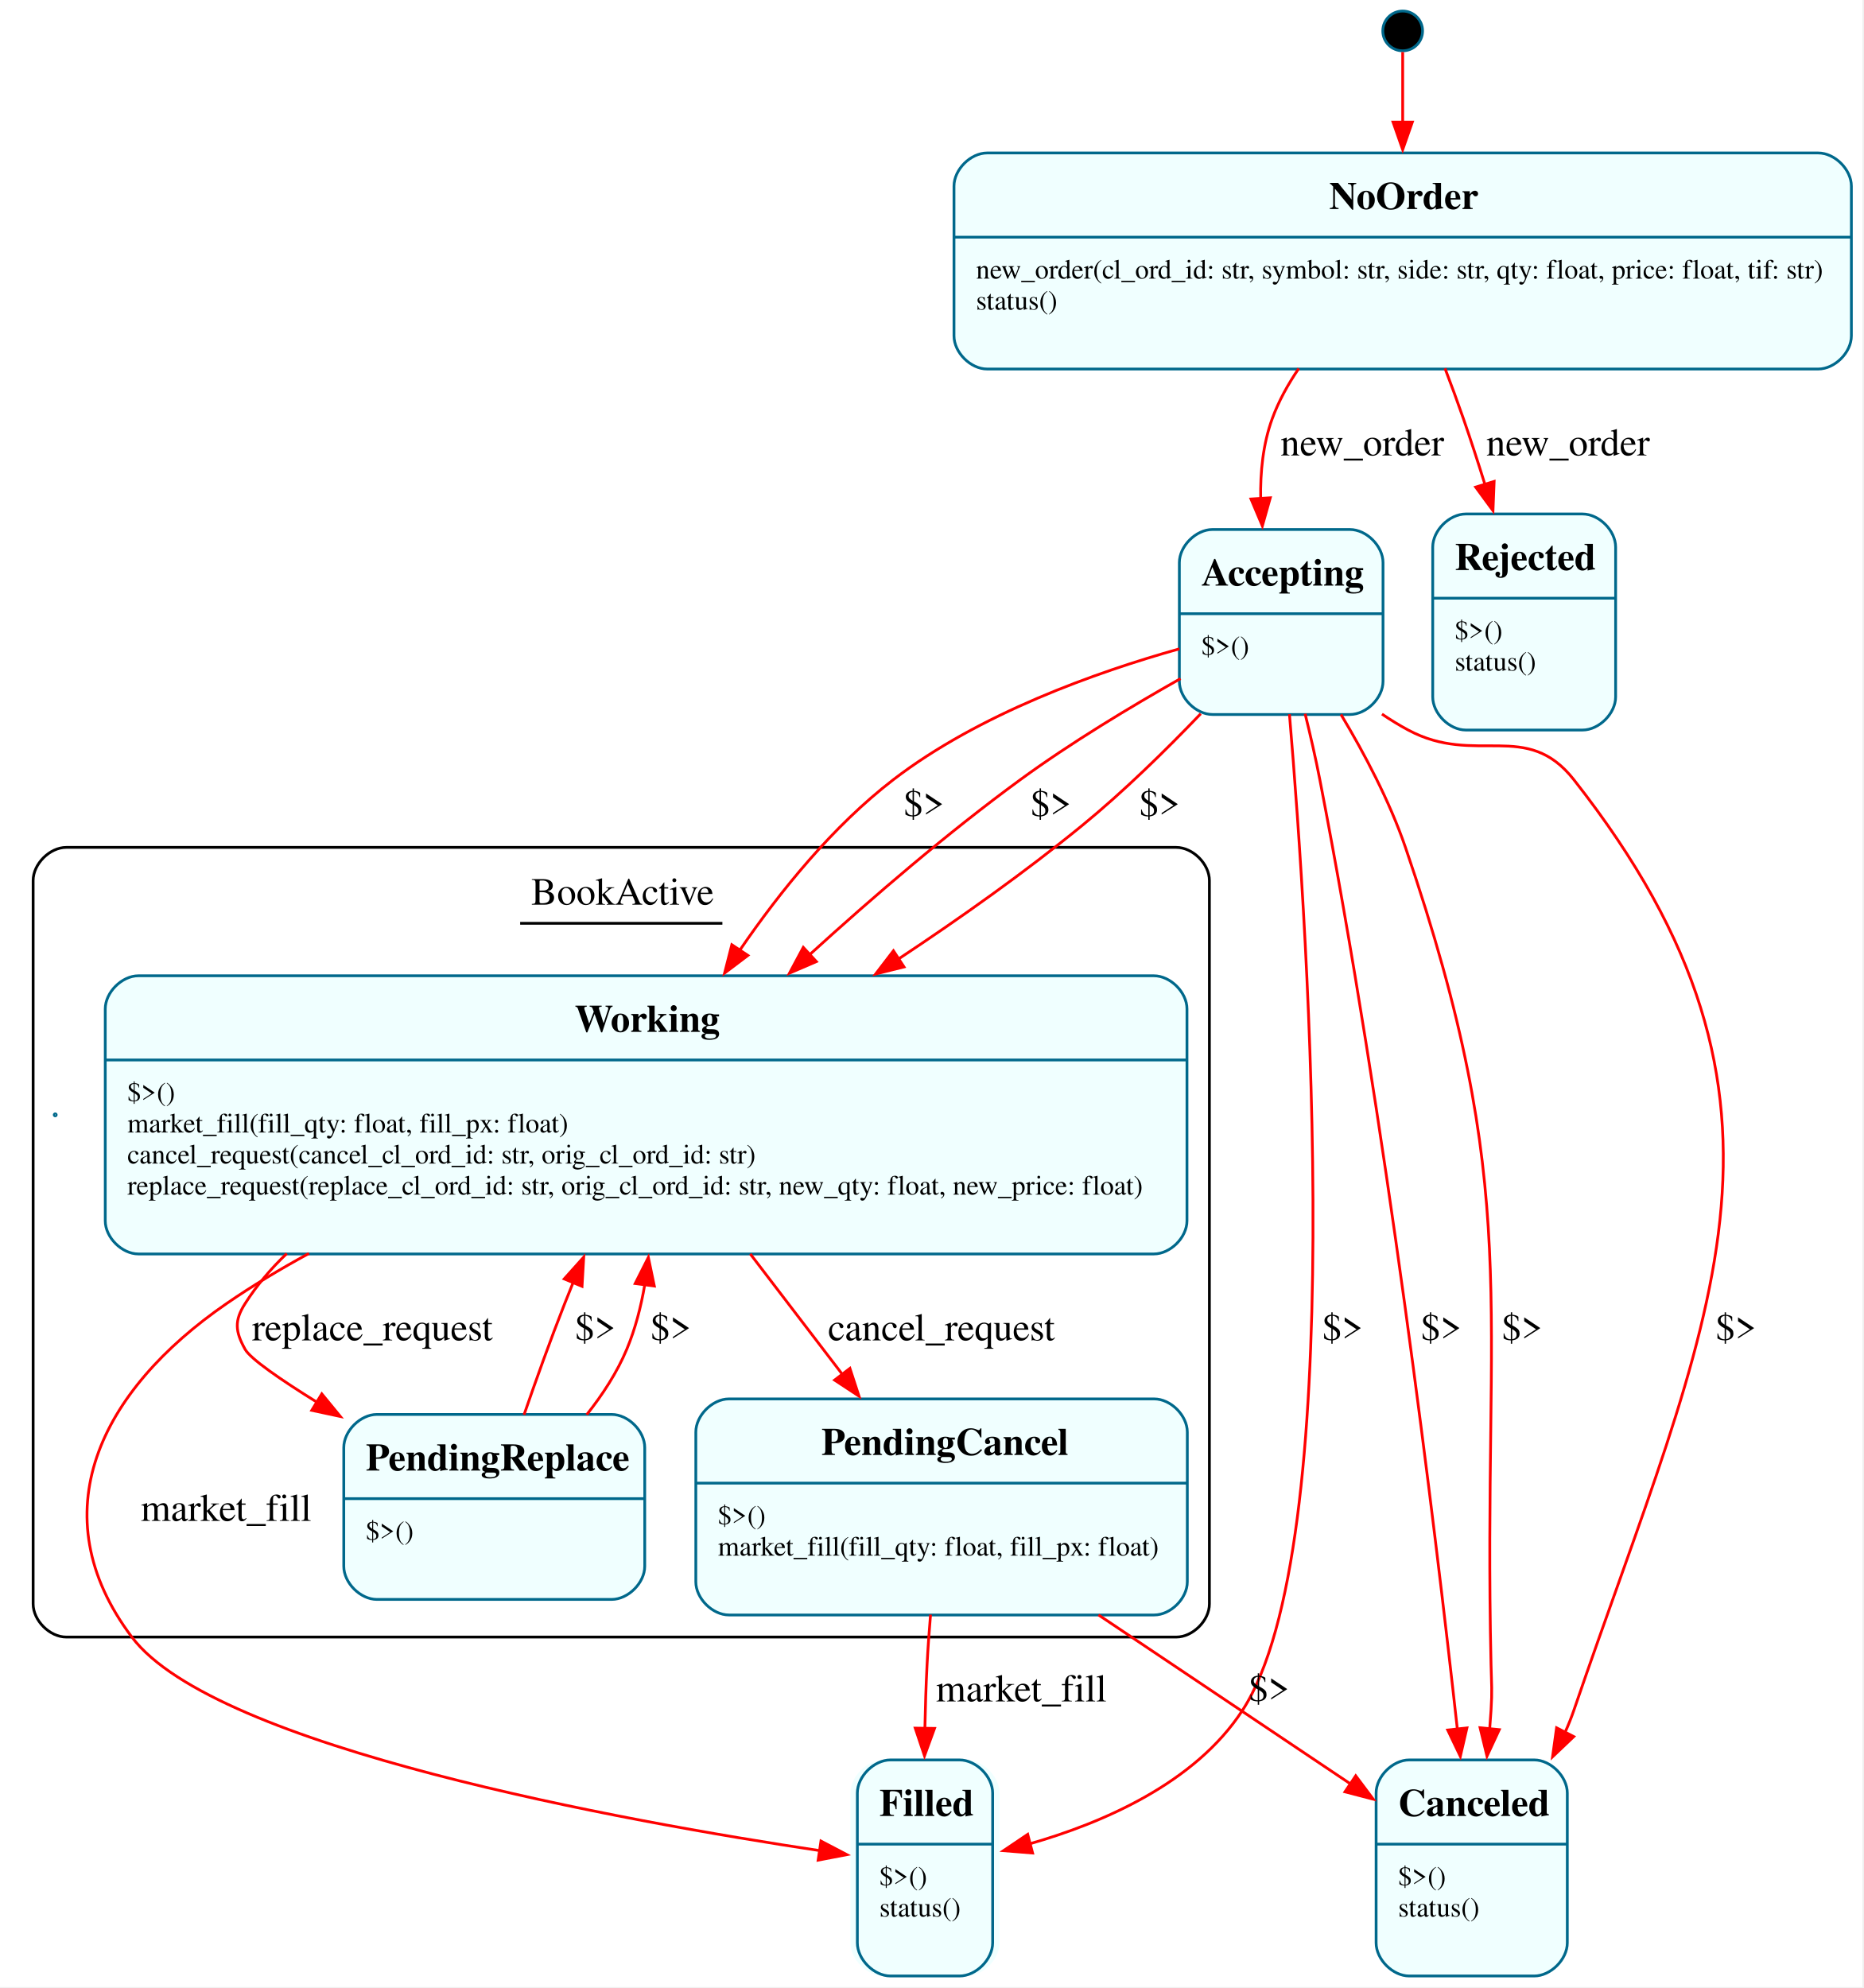
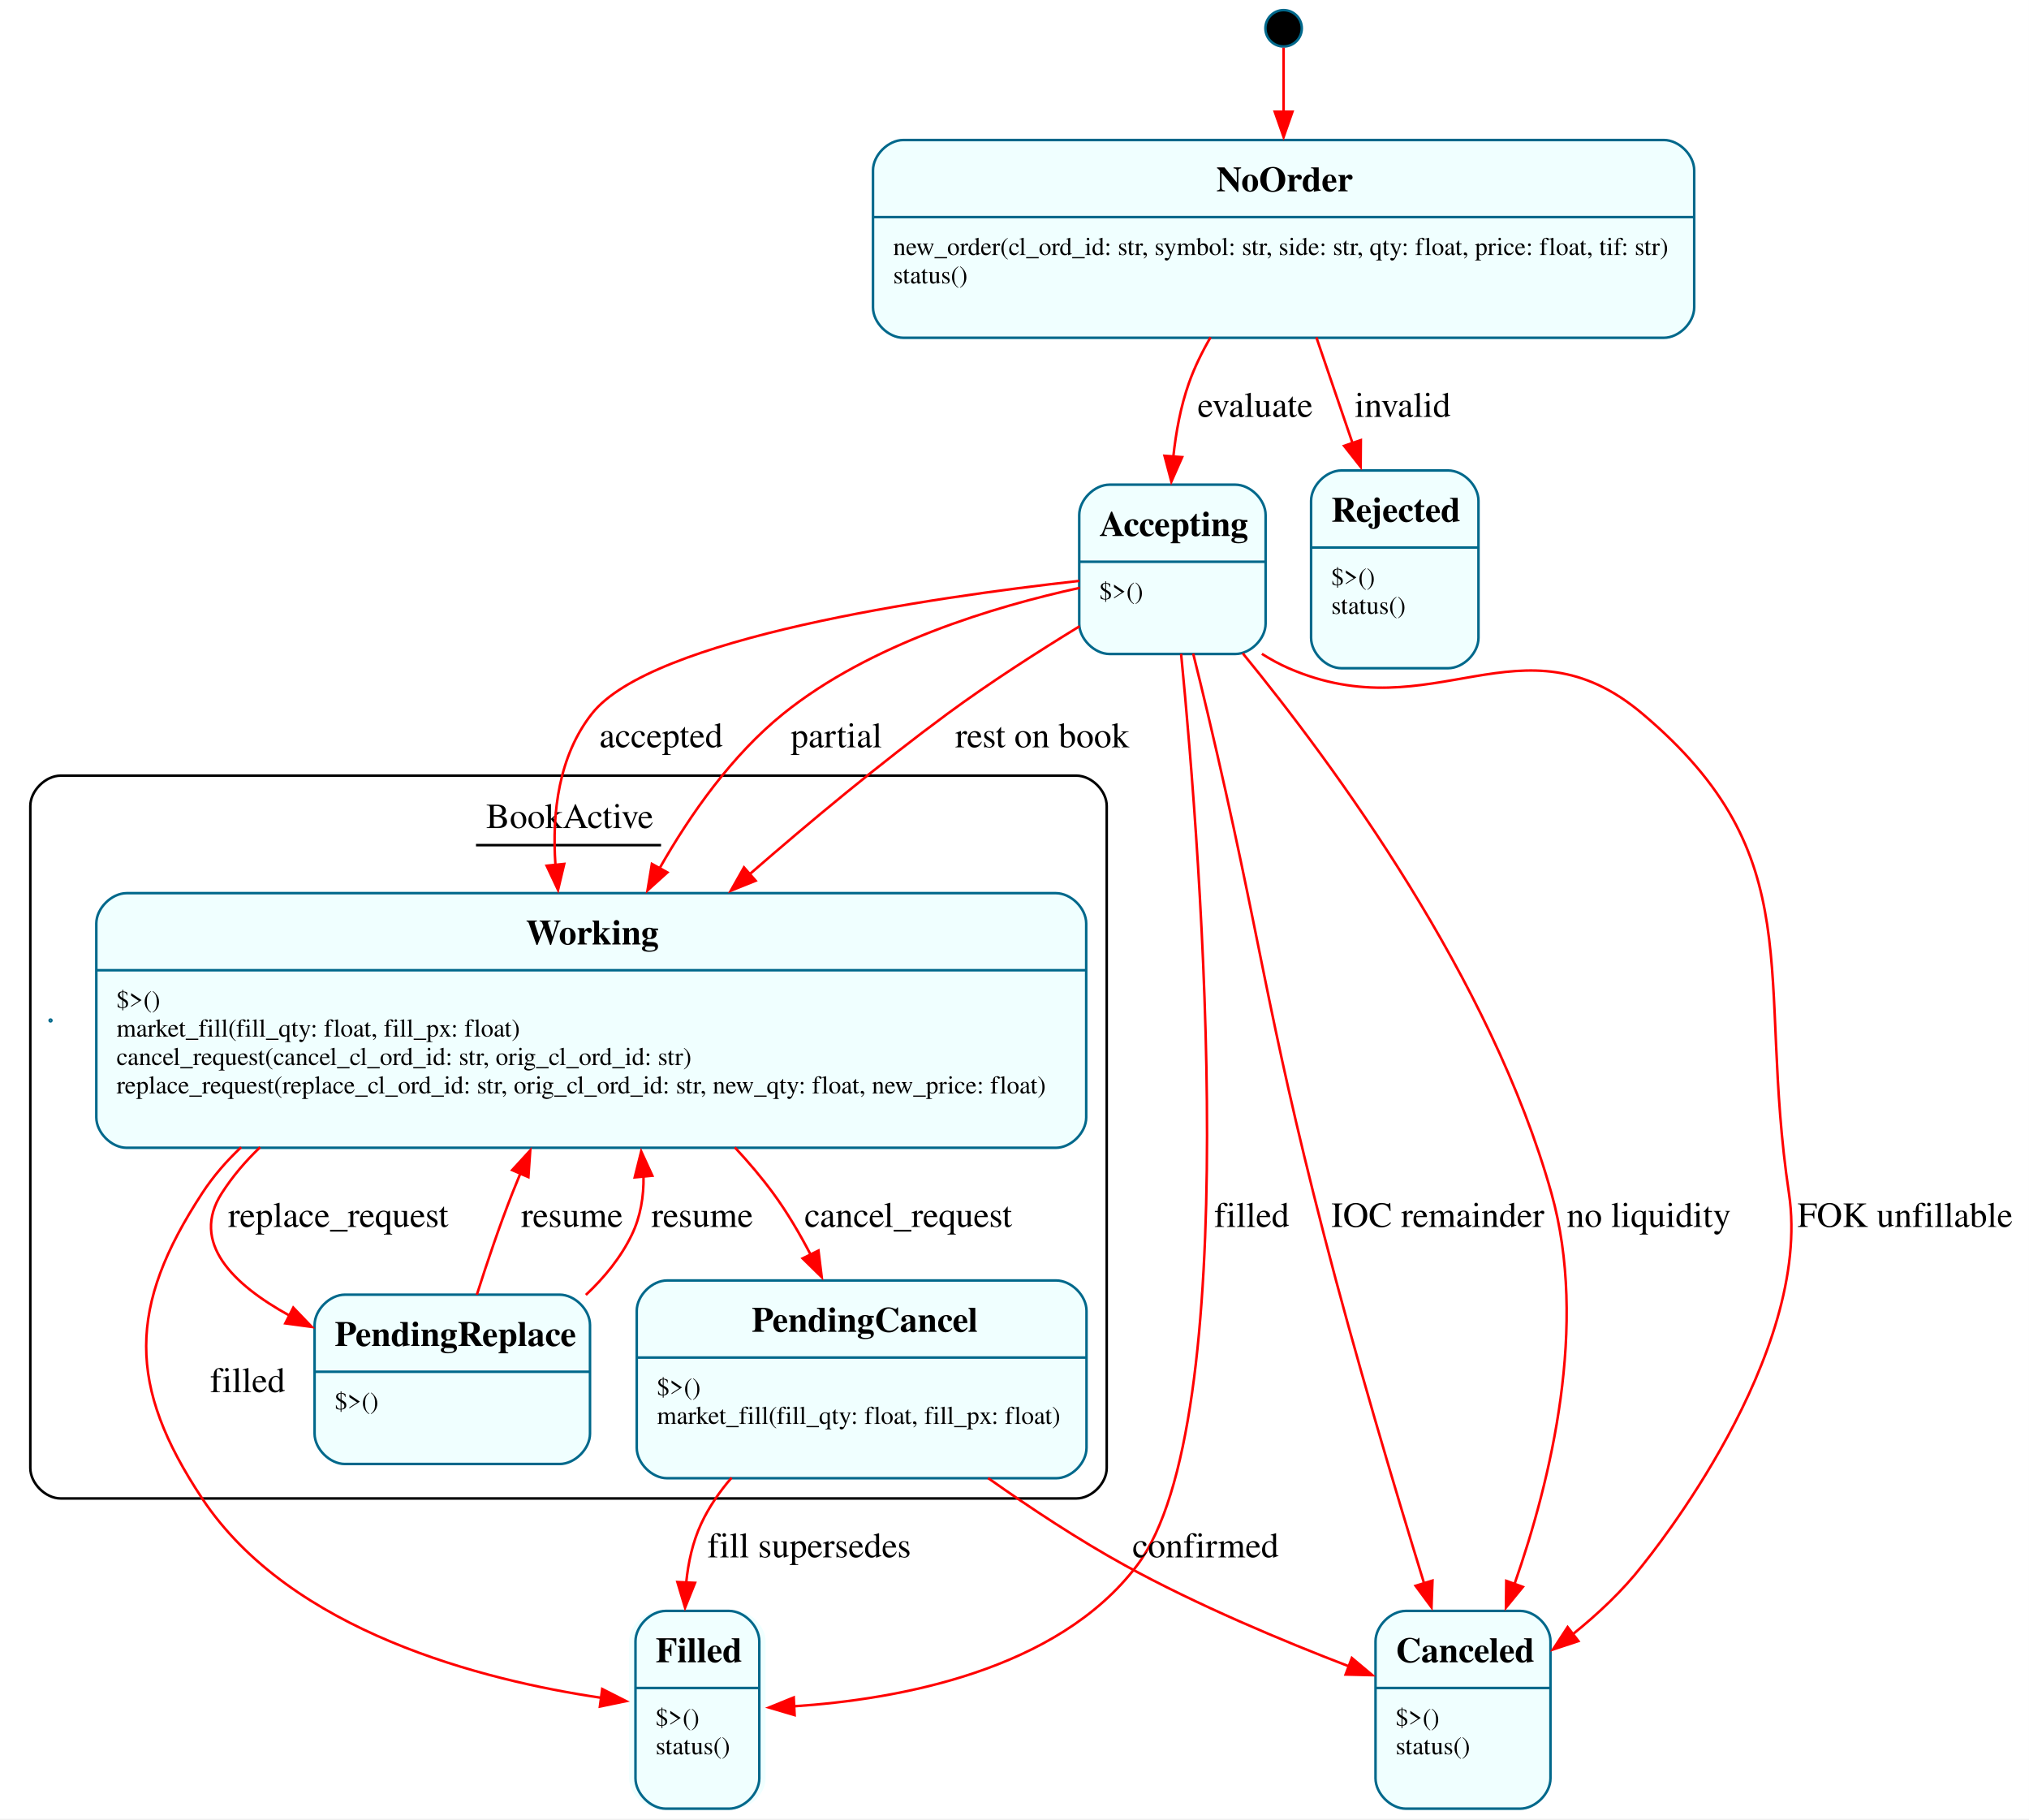
- <svg xmlns="http://www.w3.org/2000/svg" width="675pt" height="720pt" viewBox="0.00 0.00 675.00 720.00">
+ <svg xmlns="http://www.w3.org/2000/svg" width="803pt" height="720pt" viewBox="0.00 0.00 803.00 720.00">
  <g id="graph0" class="graph" transform="scale(1 1) rotate(0) translate(4 715.65)">
-     <polygon fill="white" stroke="none" points="-4,4 -4,-715.65 670.5,-715.65 670.5,4 -4,4" />
+     <polygon fill="white" stroke="none" points="-4,4 -4,-715.65 798.97,-715.65 798.97,4 -4,4" />
    <g id="clust1" class="cluster">
      <path fill="none" stroke="black" d="M20,-122.75C20,-122.75 422,-122.75 422,-122.75 428,-122.75 434,-128.75 434,-134.75 434,-134.75 434,-396.75 434,-396.75 434,-402.75 428,-408.75 422,-408.75 422,-408.75 20,-408.75 20,-408.75 14,-408.75 8,-402.75 8,-396.75 8,-396.75 8,-134.75 8,-134.75 8,-128.75 14,-122.75 20,-122.75" />
      <text xml:space="preserve" text-anchor="start" x="188.38" y="-388" font-family="Times,serif" font-size="14.00">BookActive</text>
      <polygon fill="black" stroke="black" points="184.38,-381.25 184.38,-381.25 257.62,-381.25 257.62,-381.25 184.38,-381.25" />
    </g>
    <g id="node1" class="node">
      <ellipse fill="black" stroke="#00688b" cx="504" cy="-704.45" rx="7.2" ry="7.2" />
    </g>
    <g id="node2" class="node">
      <path fill="azure" stroke="none" d="M654.5,-660.25C654.5,-660.25 353.5,-660.25 353.5,-660.25 347.5,-660.25 341.5,-654.25 341.5,-648.25 341.5,-648.25 341.5,-594 341.5,-594 341.5,-588 347.5,-582 353.5,-582 353.5,-582 654.5,-582 654.5,-582 660.5,-582 666.5,-588 666.5,-594 666.5,-594 666.5,-648.25 666.5,-648.25 666.5,-654.25 660.5,-660.25 654.5,-660.25" />
      <text xml:space="preserve" text-anchor="start" x="477.38" y="-639.95" font-family="Times,serif" font-weight="bold" font-size="14.00">NoOrder</text>
      <text xml:space="preserve" text-anchor="start" x="349.5" y="-614.75" font-family="Times,serif" font-size="10.00">new_order(cl_ord_id: str, symbol: str, side: str, qty: float, price: float, tif: str)</text>
      <text xml:space="preserve" text-anchor="start" x="349.5" y="-603.5" font-family="Times,serif" font-size="10.00">status()</text>
      <text xml:space="preserve" text-anchor="start" x="490.5" y="-592.25" font-family="Times,serif" font-size="10.00">            </text>
      <polygon fill="#00688b" stroke="#00688b" points="341.5,-629.75 341.5,-629.75 666.5,-629.75 666.5,-629.75 341.5,-629.75" />
      <path fill="none" stroke="#00688b" d="M353.5,-582C353.5,-582 654.5,-582 654.5,-582 660.5,-582 666.5,-588 666.5,-594 666.5,-594 666.5,-648.25 666.5,-648.25 666.5,-654.25 660.5,-660.25 654.5,-660.25 654.5,-660.25 353.5,-660.25 353.5,-660.25 347.5,-660.25 341.5,-654.25 341.5,-648.25 341.5,-648.25 341.5,-594 341.5,-594 341.5,-588 347.5,-582 353.5,-582" />
    </g>
    <g id="edge1" class="edge">
      <path fill="none" stroke="red" d="M504,-696.79C504,-690.78 504,-681.32 504,-671.13" />
      <polygon fill="red" stroke="red" points="507.5,-671.44 504,-661.44 500.5,-671.44 507.5,-671.44" />
    </g>
    <g id="node3" class="node">
      <path fill="azure" stroke="none" d="M484.88,-523.88C484.88,-523.88 435.12,-523.88 435.12,-523.88 429.12,-523.88 423.12,-517.88 423.12,-511.88 423.12,-511.88 423.12,-468.88 423.12,-468.88 423.12,-462.88 429.12,-456.88 435.12,-456.88 435.12,-456.88 484.88,-456.88 484.88,-456.88 490.88,-456.88 496.88,-462.88 496.88,-468.88 496.88,-468.88 496.88,-511.88 496.88,-511.88 496.88,-517.88 490.88,-523.88 484.88,-523.88" />
      <text xml:space="preserve" text-anchor="start" x="431.12" y="-503.57" font-family="Times,serif" font-weight="bold" font-size="14.00">Accepting</text>
      <text xml:space="preserve" text-anchor="start" x="431.12" y="-478.38" font-family="Times,serif" font-size="10.00">$&gt;()</text>
      <text xml:space="preserve" text-anchor="start" x="431.12" y="-467.12" font-family="Times,serif" font-size="10.00">            </text>
      <polygon fill="#00688b" stroke="#00688b" points="423.12,-493.38 423.12,-493.38 496.88,-493.38 496.88,-493.38 423.12,-493.38" />
      <path fill="none" stroke="#00688b" d="M435.12,-456.88C435.12,-456.88 484.88,-456.88 484.88,-456.88 490.88,-456.88 496.88,-462.88 496.88,-468.88 496.88,-468.88 496.88,-511.88 496.88,-511.88 496.88,-517.88 490.88,-523.88 484.88,-523.88 484.88,-523.88 435.12,-523.88 435.12,-523.88 429.12,-523.88 423.12,-517.88 423.12,-511.88 423.12,-511.88 423.12,-468.88 423.12,-468.88 423.12,-462.88 429.12,-456.88 435.12,-456.88" />
    </g>
    <g id="edge3" class="edge">
-       <path fill="none" stroke="red" d="M466.35,-582.18C462.45,-576.46 459.06,-570.34 456.75,-564 453.42,-554.88 452.39,-544.69 452.57,-534.89" />
-       <polygon fill="red" stroke="red" points="456.05,-535.36 453.18,-525.16 449.06,-534.92 456.05,-535.36" />
-       <text xml:space="preserve" text-anchor="middle" x="489.38" y="-550.7" font-family="Times,serif" font-size="14.00"> new_order </text>
+       <path fill="none" stroke="red" d="M475.1,-582.21C471.71,-576.36 468.68,-570.19 466.5,-564 463.26,-554.82 461.38,-544.6 460.34,-534.8" />
+       <polygon fill="red" stroke="red" points="463.85,-534.77 459.58,-525.07 456.87,-535.31 463.85,-534.77" />
+       <text xml:space="preserve" text-anchor="middle" x="492.75" y="-550.7" font-family="Times,serif" font-size="14.00"> evaluate </text>
    </g>
    <g id="node10" class="node">
      <path fill="azure" stroke="none" d="M569.12,-529.5C569.12,-529.5 526.88,-529.5 526.88,-529.5 520.88,-529.5 514.88,-523.5 514.88,-517.5 514.88,-517.5 514.88,-463.25 514.88,-463.25 514.88,-457.25 520.88,-451.25 526.88,-451.25 526.88,-451.25 569.12,-451.25 569.12,-451.25 575.12,-451.25 581.12,-457.25 581.12,-463.25 581.12,-463.25 581.12,-517.5 581.12,-517.5 581.12,-523.5 575.12,-529.5 569.12,-529.5" />
      <text xml:space="preserve" text-anchor="start" x="522.88" y="-509.2" font-family="Times,serif" font-weight="bold" font-size="14.00">Rejected</text>
      <text xml:space="preserve" text-anchor="start" x="522.88" y="-484" font-family="Times,serif" font-size="10.00">$&gt;()</text>
      <text xml:space="preserve" text-anchor="start" x="522.88" y="-472.75" font-family="Times,serif" font-size="10.00">status()</text>
      <text xml:space="preserve" text-anchor="start" x="524" y="-461.5" font-family="Times,serif" font-size="10.00">            </text>
      <polygon fill="#00688b" stroke="#00688b" points="514.88,-499 514.88,-499 581.12,-499 581.12,-499 514.88,-499" />
      <path fill="none" stroke="#00688b" d="M526.88,-451.25C526.88,-451.25 569.12,-451.25 569.12,-451.25 575.12,-451.25 581.12,-457.25 581.12,-463.25 581.12,-463.25 581.12,-517.5 581.12,-517.5 581.12,-523.5 575.12,-529.5 569.12,-529.5 569.12,-529.5 526.88,-529.5 526.88,-529.5 520.88,-529.5 514.88,-523.5 514.88,-517.5 514.88,-517.5 514.88,-463.25 514.88,-463.25 514.88,-457.25 520.88,-451.25 526.88,-451.25" />
    </g>
    <g id="edge2" class="edge">
-       <path fill="none" stroke="red" d="M519.32,-582.24C521.64,-576.17 523.94,-569.93 526,-564 528.67,-556.3 531.34,-548.08 533.84,-540.04" />
-       <polygon fill="red" stroke="red" points="537.12,-541.29 536.7,-530.7 530.43,-539.24 537.12,-541.29" />
-       <text xml:space="preserve" text-anchor="middle" x="563.88" y="-550.7" font-family="Times,serif" font-size="14.00"> new_order </text>
+       <path fill="none" stroke="red" d="M516.96,-582.19C521.44,-569.08 526.53,-554.2 531.27,-540.33" />
+       <polygon fill="red" stroke="red" points="534.57,-541.51 534.49,-530.91 527.94,-539.24 534.57,-541.51" />
+       <text xml:space="preserve" text-anchor="middle" x="551.13" y="-550.7" font-family="Times,serif" font-size="14.00"> invalid </text>
    </g>
    <g id="node5" class="node">
      <path fill="azure" stroke="none" d="M413.88,-362.25C413.88,-362.25 46.12,-362.25 46.12,-362.25 40.12,-362.25 34.12,-356.25 34.12,-350.25 34.12,-350.25 34.12,-273.5 34.12,-273.5 34.12,-267.5 40.12,-261.5 46.12,-261.5 46.12,-261.5 413.88,-261.5 413.88,-261.5 419.88,-261.5 425.88,-267.5 425.88,-273.5 425.88,-273.5 425.88,-350.25 425.88,-350.25 425.88,-356.25 419.88,-362.25 413.88,-362.25" />
      <text xml:space="preserve" text-anchor="start" x="204.12" y="-341.95" font-family="Times,serif" font-weight="bold" font-size="14.00">Working</text>
      <text xml:space="preserve" text-anchor="start" x="42.12" y="-316.75" font-family="Times,serif" font-size="10.00">$&gt;()</text>
      <text xml:space="preserve" text-anchor="start" x="42.12" y="-305.5" font-family="Times,serif" font-size="10.00">market_fill(fill_qty: float, fill_px: float)</text>
      <text xml:space="preserve" text-anchor="start" x="42.12" y="-294.25" font-family="Times,serif" font-size="10.00">cancel_request(cancel_cl_ord_id: str, orig_cl_ord_id: str)</text>
      <text xml:space="preserve" text-anchor="start" x="42.12" y="-283" font-family="Times,serif" font-size="10.00">replace_request(replace_cl_ord_id: str, orig_cl_ord_id: str, new_qty: float, new_price: float)</text>
      <text xml:space="preserve" text-anchor="start" x="212" y="-271.75" font-family="Times,serif" font-size="10.00">                </text>
      <polygon fill="#00688b" stroke="#00688b" points="34.12,-331.75 34.12,-331.75 425.88,-331.75 425.88,-331.75 34.12,-331.75" />
      <path fill="none" stroke="#00688b" d="M46.12,-261.5C46.12,-261.5 413.88,-261.5 413.88,-261.5 419.88,-261.5 425.88,-267.5 425.88,-273.5 425.88,-273.5 425.88,-350.25 425.88,-350.25 425.88,-356.25 419.88,-362.25 413.88,-362.25 413.88,-362.25 46.12,-362.25 46.12,-362.25 40.12,-362.25 34.12,-356.25 34.12,-350.25 34.12,-350.25 34.12,-273.5 34.12,-273.5 34.12,-267.5 40.12,-261.5 46.12,-261.5" />
    </g>
    <g id="edge7" class="edge">
-       <path fill="none" stroke="red" d="M423.53,-469.87C405.54,-459.72 383.83,-446.65 365.5,-433.25 339.25,-414.07 312.12,-390.76 289.1,-369.79" />
-       <polygon fill="red" stroke="red" points="291.66,-367.39 281.92,-363.2 286.92,-372.54 291.66,-367.39" />
-       <text xml:space="preserve" text-anchor="middle" x="376.75" y="-419.95" font-family="Times,serif" font-size="14.00"> $&gt; </text>
+       <path fill="none" stroke="red" d="M423.36,-483.06C389.87,-475.77 340.45,-461.02 306,-433.25 285.73,-416.9 269.27,-393.62 256.92,-371.88" />
+       <polygon fill="red" stroke="red" points="260.13,-370.46 252.26,-363.36 253.99,-373.82 260.13,-370.46" />
+       <text xml:space="preserve" text-anchor="middle" x="327" y="-419.95" font-family="Times,serif" font-size="14.00"> partial </text>
    </g>
    <g id="edge9" class="edge">
-       <path fill="none" stroke="red" d="M430.86,-457.16C418.26,-443.99 402.98,-429 388,-416.75 367.32,-399.84 343.83,-383.18 321.39,-368.32" />
-       <polygon fill="red" stroke="red" points="323.4,-365.46 313.12,-362.9 319.57,-371.31 323.4,-365.46" />
-       <text xml:space="preserve" text-anchor="middle" x="416.1" y="-419.95" font-family="Times,serif" font-size="14.00"> $&gt; </text>
+       <path fill="none" stroke="red" d="M423.27,-467.86C406.91,-457.86 387.62,-445.49 371,-433.25 344.45,-413.7 316.58,-390.53 292.69,-369.76" />
+       <polygon fill="red" stroke="red" points="295.05,-367.17 285.22,-363.22 290.44,-372.44 295.05,-367.17" />
+       <text xml:space="preserve" text-anchor="middle" x="408.5" y="-419.95" font-family="Times,serif" font-size="14.00"> rest on book </text>
    </g>
    <g id="edge10" class="edge">
-       <path fill="none" stroke="red" d="M423.14,-480.66C393.03,-472.21 350.52,-457.11 319.5,-433.25 297.74,-416.51 278.73,-393.15 263.89,-371.46" />
-       <polygon fill="red" stroke="red" points="266.87,-369.62 258.42,-363.23 261.04,-373.49 266.87,-369.62" />
-       <text xml:space="preserve" text-anchor="middle" x="330.75" y="-419.95" font-family="Times,serif" font-size="14.00"> $&gt; </text>
+       <path fill="none" stroke="red" d="M423.16,-485.81C364.45,-479.29 253.86,-463.26 230.25,-433.25 217.17,-416.62 214.39,-394.32 215.82,-373.43" />
+       <polygon fill="red" stroke="red" points="219.3,-373.82 216.85,-363.52 212.34,-373.1 219.3,-373.82" />
+       <text xml:space="preserve" text-anchor="middle" x="257.62" y="-419.95" font-family="Times,serif" font-size="14.00"> accepted </text>
    </g>
    <g id="node8" class="node">
-       <path fill="azure" stroke="none" d="M346,-78.25C346,-78.25 316,-78.25 316,-78.25 310,-78.25 304,-72.25 304,-66.25 304,-66.25 304,-12 304,-12 304,-6 310,0 316,0 316,0 346,0 346,0 352,0 358,-6 358,-12 358,-12 358,-66.25 358,-66.25 358,-72.25 352,-78.25 346,-78.25" />
-       <text xml:space="preserve" text-anchor="start" x="314.5" y="-57.95" font-family="Times,serif" font-weight="bold" font-size="14.00">Filled</text>
-       <text xml:space="preserve" text-anchor="start" x="314.5" y="-32.75" font-family="Times,serif" font-size="10.00">$&gt;()</text>
-       <text xml:space="preserve" text-anchor="start" x="314.5" y="-21.5" font-family="Times,serif" font-size="10.00">status()</text>
-       <text xml:space="preserve" text-anchor="start" x="315.62" y="-10.25" font-family="Times,serif" font-size="10.00">            </text>
-       <polygon fill="#00688b" stroke="#00688b" points="306.5,-47.75 306.5,-47.75 355.5,-47.75 355.5,-47.75 306.5,-47.75" />
-       <path fill="none" stroke="#00688b" d="M318.5,0C318.5,0 343.5,0 343.5,0 349.5,0 355.5,-6 355.5,-12 355.5,-12 355.5,-66.25 355.5,-66.25 355.5,-72.25 349.5,-78.25 343.5,-78.25 343.5,-78.25 318.5,-78.25 318.5,-78.25 312.5,-78.25 306.5,-72.25 306.5,-66.25 306.5,-66.25 306.5,-12 306.5,-12 306.5,-6 312.5,0 318.5,0" />
+       <path fill="azure" stroke="none" d="M287,-78.25C287,-78.25 257,-78.25 257,-78.25 251,-78.25 245,-72.25 245,-66.25 245,-66.25 245,-12 245,-12 245,-6 251,0 257,0 257,0 287,0 287,0 293,0 299,-6 299,-12 299,-12 299,-66.25 299,-66.25 299,-72.25 293,-78.25 287,-78.25" />
+       <text xml:space="preserve" text-anchor="start" x="255.5" y="-57.95" font-family="Times,serif" font-weight="bold" font-size="14.00">Filled</text>
+       <text xml:space="preserve" text-anchor="start" x="255.5" y="-32.75" font-family="Times,serif" font-size="10.00">$&gt;()</text>
+       <text xml:space="preserve" text-anchor="start" x="255.5" y="-21.5" font-family="Times,serif" font-size="10.00">status()</text>
+       <text xml:space="preserve" text-anchor="start" x="256.62" y="-10.25" font-family="Times,serif" font-size="10.00">            </text>
+       <polygon fill="#00688b" stroke="#00688b" points="247.5,-47.75 247.5,-47.75 296.5,-47.75 296.5,-47.75 247.5,-47.75" />
+       <path fill="none" stroke="#00688b" d="M259.5,0C259.5,0 284.5,0 284.5,0 290.5,0 296.5,-6 296.5,-12 296.5,-12 296.5,-66.25 296.5,-66.25 296.5,-72.25 290.5,-78.25 284.5,-78.25 284.5,-78.25 259.5,-78.25 259.5,-78.25 253.5,-78.25 247.5,-72.25 247.5,-66.25 247.5,-66.25 247.5,-12 247.5,-12 247.5,-6 253.5,0 259.5,0" />
    </g>
    <g id="edge5" class="edge">
-       <path fill="none" stroke="red" d="M462.99,-456.99C470.04,-373.85 484.32,-155.24 446,-96.25 428.79,-69.76 395.22,-55.38 368.77,-47.83" />
-       <polygon fill="red" stroke="red" points="369.97,-44.53 359.41,-45.38 368.2,-51.3 369.97,-44.53" />
-       <text xml:space="preserve" text-anchor="middle" x="482.38" y="-230.2" font-family="Times,serif" font-size="14.00"> $&gt; </text>
+       <path fill="none" stroke="red" d="M463.43,-456.97C471.59,-373.26 488.46,-152.44 446,-96.25 414.39,-54.42 351.12,-43.2 310.21,-40.51" />
+       <polygon fill="red" stroke="red" points="310.48,-37.02 300.32,-40.02 310.13,-44.01 310.48,-37.02" />
+       <text xml:space="preserve" text-anchor="middle" x="491.38" y="-230.2" font-family="Times,serif" font-size="14.00"> filled </text>
    </g>
    <g id="node9" class="node">
-       <path fill="azure" stroke="none" d="M551.62,-78.25C551.62,-78.25 506.38,-78.25 506.38,-78.25 500.38,-78.25 494.38,-72.25 494.38,-66.25 494.38,-66.25 494.38,-12 494.38,-12 494.38,-6 500.38,0 506.38,0 506.38,0 551.62,0 551.62,0 557.62,0 563.62,-6 563.62,-12 563.62,-12 563.62,-66.25 563.62,-66.25 563.62,-72.25 557.62,-78.25 551.62,-78.25" />
-       <text xml:space="preserve" text-anchor="start" x="502.38" y="-57.95" font-family="Times,serif" font-weight="bold" font-size="14.00">Canceled</text>
-       <text xml:space="preserve" text-anchor="start" x="502.38" y="-32.75" font-family="Times,serif" font-size="10.00">$&gt;()</text>
-       <text xml:space="preserve" text-anchor="start" x="502.38" y="-21.5" font-family="Times,serif" font-size="10.00">status()</text>
-       <text xml:space="preserve" text-anchor="start" x="503.5" y="-10.25" font-family="Times,serif" font-size="10.00">            </text>
-       <polygon fill="#00688b" stroke="#00688b" points="494.38,-47.75 494.38,-47.75 563.62,-47.75 563.62,-47.75 494.38,-47.75" />
-       <path fill="none" stroke="#00688b" d="M506.38,0C506.38,0 551.62,0 551.62,0 557.62,0 563.62,-6 563.62,-12 563.62,-12 563.62,-66.25 563.62,-66.25 563.62,-72.25 557.62,-78.25 551.62,-78.25 551.62,-78.25 506.38,-78.25 506.38,-78.25 500.38,-78.25 494.38,-72.25 494.38,-66.25 494.38,-66.25 494.38,-12 494.38,-12 494.38,-6 500.38,0 506.38,0" />
+       <path fill="azure" stroke="none" d="M597.62,-78.25C597.62,-78.25 552.38,-78.25 552.38,-78.25 546.38,-78.25 540.38,-72.25 540.38,-66.25 540.38,-66.25 540.38,-12 540.38,-12 540.38,-6 546.38,0 552.38,0 552.38,0 597.62,0 597.62,0 603.62,0 609.62,-6 609.62,-12 609.62,-12 609.62,-66.25 609.62,-66.25 609.62,-72.25 603.62,-78.25 597.62,-78.25" />
+       <text xml:space="preserve" text-anchor="start" x="548.38" y="-57.95" font-family="Times,serif" font-weight="bold" font-size="14.00">Canceled</text>
+       <text xml:space="preserve" text-anchor="start" x="548.38" y="-32.75" font-family="Times,serif" font-size="10.00">$&gt;()</text>
+       <text xml:space="preserve" text-anchor="start" x="548.38" y="-21.5" font-family="Times,serif" font-size="10.00">status()</text>
+       <text xml:space="preserve" text-anchor="start" x="549.5" y="-10.25" font-family="Times,serif" font-size="10.00">            </text>
+       <polygon fill="#00688b" stroke="#00688b" points="540.38,-47.75 540.38,-47.75 609.62,-47.75 609.62,-47.75 540.38,-47.75" />
+       <path fill="none" stroke="#00688b" d="M552.38,0C552.38,0 597.62,0 597.62,0 603.62,0 609.62,-6 609.62,-12 609.62,-12 609.62,-66.25 609.62,-66.25 609.62,-72.25 603.62,-78.25 597.62,-78.25 597.62,-78.25 552.38,-78.25 552.38,-78.25 546.38,-78.25 540.38,-72.25 540.38,-66.25 540.38,-66.25 540.38,-12 540.38,-12 540.38,-6 546.38,0 552.38,0" />
    </g>
    <g id="edge4" class="edge">
-       <path fill="none" stroke="red" d="M496.5,-457.03C499.61,-454.92 502.8,-452.96 506,-451.25 530.54,-438.1 548.8,-455.14 566,-433.25 658.54,-315.48 614.48,-237.97 566,-96.25 565.07,-93.54 563.99,-90.84 562.78,-88.17" />
-       <polygon fill="red" stroke="red" points="565.96,-86.7 558.28,-79.39 559.73,-89.89 565.96,-86.7" />
-       <text xml:space="preserve" text-anchor="middle" x="624.84" y="-230.2" font-family="Times,serif" font-size="14.00"> $&gt; </text>
+       <path fill="none" stroke="red" d="M495.4,-456.94C498.83,-454.77 502.39,-452.82 506,-451.25 563.54,-426.25 598.06,-473.71 646,-433.25 713.39,-376.37 690.97,-330.72 704,-243.5 713.6,-179.25 648.92,-100.02 646,-96.25 638.26,-86.27 628.38,-77.02 618.46,-69.03" />
+       <polygon fill="red" stroke="red" points="620.67,-66.31 610.61,-62.99 616.4,-71.86 620.67,-66.31" />
+       <text xml:space="preserve" text-anchor="middle" x="749.97" y="-230.2" font-family="Times,serif" font-size="14.00"> FOK unfillable </text>
    </g>
    <g id="edge6" class="edge">
-       <path fill="none" stroke="red" d="M468.66,-457.15C470.58,-449.36 472.49,-441.04 474,-433.25 497.84,-310.43 515.53,-164.11 523.8,-89.38" />
-       <polygon fill="red" stroke="red" points="527.27,-89.85 524.88,-79.52 520.31,-89.08 527.27,-89.85" />
-       <text xml:space="preserve" text-anchor="middle" x="518.09" y="-230.2" font-family="Times,serif" font-size="14.00"> $&gt; </text>
+       <path fill="none" stroke="red" d="M468.21,-457.06C470.14,-449.27 472.18,-440.97 474,-433.25 495.59,-341.85 496.51,-317.93 520,-227 532.2,-179.76 548.12,-126.42 559.69,-88.86" />
+       <polygon fill="red" stroke="red" points="562.92,-90.25 562.53,-79.66 556.23,-88.18 562.92,-90.25" />
+       <text xml:space="preserve" text-anchor="middle" x="565" y="-230.2" font-family="Times,serif" font-size="14.00"> IOC remainder </text>
    </g>
    <g id="edge8" class="edge">
-       <path fill="none" stroke="red" d="M481.65,-456.89C490.18,-442.67 499.29,-425.43 505,-408.75 547.81,-283.6 532.97,-244.99 536,-112.75 536.17,-105.42 536.45,-103.57 536,-96.25 535.86,-94.04 535.7,-91.79 535.51,-89.52" />
-       <polygon fill="red" stroke="red" points="538.99,-89.22 534.53,-79.61 532.03,-89.91 538.99,-89.22" />
-       <text xml:space="preserve" text-anchor="middle" x="547.4" y="-230.2" font-family="Times,serif" font-size="14.00"> $&gt; </text>
+       <path fill="none" stroke="red" d="M487.82,-457.17C524.22,-412.67 586.2,-328.23 610,-243.5 624.59,-191.57 609.92,-130.39 595.35,-88.79" />
+       <polygon fill="red" stroke="red" points="598.7,-87.75 591.99,-79.55 592.12,-90.14 598.7,-87.75" />
+       <text xml:space="preserve" text-anchor="middle" x="648.54" y="-230.2" font-family="Times,serif" font-size="14.00"> no liquidity </text>
    </g>
    <g id="node4" class="node">
      <ellipse fill="azure" stroke="#00688b" cx="16" cy="-311.88" rx="0.36" ry="0.36" />
    </g>
    <g id="node6" class="node">
      <path fill="azure" stroke="none" d="M414,-209C414,-209 260,-209 260,-209 254,-209 248,-203 248,-197 248,-197 248,-142.75 248,-142.75 248,-136.75 254,-130.75 260,-130.75 260,-130.75 414,-130.75 414,-130.75 420,-130.75 426,-136.75 426,-142.75 426,-142.75 426,-197 426,-197 426,-203 420,-209 414,-209" />
      <text xml:space="preserve" text-anchor="start" x="293.5" y="-188.7" font-family="Times,serif" font-weight="bold" font-size="14.00">PendingCancel</text>
      <text xml:space="preserve" text-anchor="start" x="256" y="-163.5" font-family="Times,serif" font-size="10.00">$&gt;()</text>
      <text xml:space="preserve" text-anchor="start" x="256" y="-152.25" font-family="Times,serif" font-size="10.00">market_fill(fill_qty: float, fill_px: float)</text>
      <text xml:space="preserve" text-anchor="start" x="319" y="-141" font-family="Times,serif" font-size="10.00">                </text>
      <polygon fill="#00688b" stroke="#00688b" points="248,-178.5 248,-178.5 426,-178.5 426,-178.5 248,-178.5" />
      <path fill="none" stroke="#00688b" d="M260,-130.75C260,-130.75 414,-130.75 414,-130.75 420,-130.75 426,-136.75 426,-142.75 426,-142.75 426,-197 426,-197 426,-203 420,-209 414,-209 414,-209 260,-209 260,-209 254,-209 248,-203 248,-197 248,-197 248,-142.75 248,-142.75 248,-136.75 254,-130.75 260,-130.75" />
    </g>
    <g id="edge12" class="edge">
-       <path fill="none" stroke="red" d="M267.72,-261.52C278.58,-247.31 290.39,-231.86 301.14,-217.8" />
-       <polygon fill="red" stroke="red" points="303.81,-220.07 307.1,-210 298.25,-215.82 303.81,-220.07" />
-       <text xml:space="preserve" text-anchor="middle" x="336.96" y="-230.2" font-family="Times,serif" font-size="14.00"> cancel_request </text>
+       <path fill="none" stroke="red" d="M286.81,-261.66C292.25,-255.81 297.44,-249.71 302,-243.5 307.48,-236.04 312.46,-227.59 316.84,-219.16" />
+       <polygon fill="red" stroke="red" points="319.92,-220.83 321.21,-210.31 313.65,-217.73 319.92,-220.83" />
+       <text xml:space="preserve" text-anchor="middle" x="355.46" y="-230.2" font-family="Times,serif" font-size="14.00"> cancel_request </text>
    </g>
    <g id="node7" class="node">
      <path fill="azure" stroke="none" d="M217.5,-203.38C217.5,-203.38 132.5,-203.38 132.5,-203.38 126.5,-203.38 120.5,-197.38 120.5,-191.38 120.5,-191.38 120.5,-148.38 120.5,-148.38 120.5,-142.38 126.5,-136.38 132.5,-136.38 132.5,-136.38 217.5,-136.38 217.5,-136.38 223.5,-136.38 229.5,-142.38 229.5,-148.38 229.5,-148.38 229.5,-191.38 229.5,-191.38 229.5,-197.38 223.5,-203.38 217.5,-203.38" />
      <text xml:space="preserve" text-anchor="start" x="128.5" y="-183.07" font-family="Times,serif" font-weight="bold" font-size="14.00">PendingReplace</text>
      <text xml:space="preserve" text-anchor="start" x="128.5" y="-157.88" font-family="Times,serif" font-size="10.00">$&gt;()</text>
      <text xml:space="preserve" text-anchor="start" x="128.5" y="-146.62" font-family="Times,serif" font-size="10.00">                </text>
      <polygon fill="#00688b" stroke="#00688b" points="120.5,-172.88 120.5,-172.88 229.5,-172.88 229.5,-172.88 120.5,-172.88" />
      <path fill="none" stroke="#00688b" d="M132.5,-136.38C132.5,-136.38 217.5,-136.38 217.5,-136.38 223.5,-136.38 229.5,-142.38 229.5,-148.38 229.5,-148.38 229.5,-191.38 229.5,-191.38 229.5,-197.38 223.5,-203.38 217.5,-203.38 217.5,-203.38 132.5,-203.38 132.5,-203.38 126.5,-203.38 120.5,-197.38 120.5,-191.38 120.5,-191.38 120.5,-148.38 120.5,-148.38 120.5,-142.38 126.5,-136.38 132.5,-136.38" />
    </g>
    <g id="edge13" class="edge">
-       <path fill="none" stroke="red" d="M99.85,-261.64C94.13,-256.2 89.01,-250.18 84.75,-243.5 80.8,-237.32 81.19,-233.41 84.75,-227 86.67,-223.54 97.42,-216.11 110.88,-207.75" />
-       <polygon fill="red" stroke="red" points="112.54,-210.83 119.26,-202.64 108.9,-204.86 112.54,-210.83" />
-       <text xml:space="preserve" text-anchor="middle" x="130.88" y="-230.2" font-family="Times,serif" font-size="14.00"> replace_request </text>
+       <path fill="none" stroke="red" d="M98.96,-261.72C93.2,-256.26 88.05,-250.21 83.75,-243.5 71.29,-224.04 88.07,-207.5 110.5,-195.14" />
+       <polygon fill="red" stroke="red" points="112.07,-198.27 119.4,-190.62 108.9,-192.03 112.07,-198.27" />
+       <text xml:space="preserve" text-anchor="middle" x="129.88" y="-230.2" font-family="Times,serif" font-size="14.00"> replace_request </text>
    </g>
    <g id="edge11" class="edge">
-       <path fill="none" stroke="red" d="M107.89,-261.69C97.5,-256.04 87.39,-249.97 78,-243.5 32.06,-211.86 10.2,-167.31 43.75,-122.75 73.91,-82.7 222.21,-56.03 293.11,-45.37" />
-       <polygon fill="red" stroke="red" points="293.32,-48.87 302.7,-43.95 292.3,-41.95 293.32,-48.87" />
-       <text xml:space="preserve" text-anchor="middle" x="77.88" y="-164.82" font-family="Times,serif" font-size="14.00"> market_fill </text>
+       <path fill="none" stroke="red" d="M91.45,-261.72C85.62,-256.27 80.39,-250.22 76,-243.5 46.63,-198.59 46.32,-167.47 76,-122.75 111.13,-69.82 187.55,-50.72 233.91,-43.88" />
+       <polygon fill="red" stroke="red" points="234.33,-47.35 243.78,-42.56 233.41,-40.41 234.33,-47.35" />
+       <text xml:space="preserve" text-anchor="middle" x="94" y="-164.82" font-family="Times,serif" font-size="14.00"> filled </text>
    </g>
    <g id="edge14" class="edge">
-       <path fill="none" stroke="red" d="M333.01,-130.87C332.5,-124.81 332.05,-118.61 331.75,-112.75 331.36,-105.31 331.12,-97.43 330.96,-89.72" />
-       <polygon fill="red" stroke="red" points="334.46,-89.67 330.82,-79.73 327.46,-89.77 334.46,-89.67" />
-       <text xml:space="preserve" text-anchor="middle" x="365.88" y="-99.45" font-family="Times,serif" font-size="14.00"> market_fill </text>
+       <path fill="none" stroke="red" d="M285.53,-130.96C280.73,-125.39 276.53,-119.29 273.5,-112.75 270.15,-105.52 268.36,-97.43 267.57,-89.35" />
+       <polygon fill="red" stroke="red" points="271.07,-89.36 267.12,-79.53 264.08,-89.68 271.07,-89.36" />
+       <text xml:space="preserve" text-anchor="middle" x="316.25" y="-99.45" font-family="Times,serif" font-size="14.00"> fill supersedes </text>
    </g>
    <g id="edge15" class="edge">
-       <path fill="none" stroke="red" d="M393.83,-130.77C423.11,-111.13 458.25,-87.57 485.37,-69.38" />
-       <polygon fill="red" stroke="red" points="486.99,-72.51 493.34,-64.03 483.09,-66.7 486.99,-72.51" />
-       <text xml:space="preserve" text-anchor="middle" x="455.75" y="-99.45" font-family="Times,serif" font-size="14.00"> $&gt; </text>
+       <path fill="none" stroke="red" d="M387.05,-130.81C403.8,-118.95 422.89,-106.35 441.25,-96.25 469.76,-80.57 503.56,-66.42 530.05,-56.25" />
+       <polygon fill="red" stroke="red" points="531.01,-59.63 539.13,-52.82 528.54,-53.08 531.01,-59.63" />
+       <text xml:space="preserve" text-anchor="middle" x="473.12" y="-99.45" font-family="Times,serif" font-size="14.00"> confirmed </text>
    </g>
    <g id="edge16" class="edge">
-       <path fill="none" stroke="red" d="M185.78,-203.24C190.14,-215.88 195.36,-230.44 200.5,-243.5 201.49,-246.01 202.51,-248.56 203.56,-251.13" />
-       <polygon fill="red" stroke="red" points="200.33,-252.46 207.4,-260.35 206.79,-249.77 200.33,-252.46" />
-       <text xml:space="preserve" text-anchor="middle" x="211.75" y="-230.2" font-family="Times,serif" font-size="14.00"> $&gt; </text>
+       <path fill="none" stroke="red" d="M184.71,-203.34C188.73,-215.99 193.65,-230.54 198.75,-243.5 199.78,-246.12 200.87,-248.79 201.99,-251.48" />
+       <polygon fill="red" stroke="red" points="198.69,-252.66 205.85,-260.47 205.12,-249.9 198.69,-252.66" />
+       <text xml:space="preserve" text-anchor="middle" x="222.38" y="-230.2" font-family="Times,serif" font-size="14.00"> resume </text>
    </g>
    <g id="edge17" class="edge">
-       <path fill="none" stroke="red" d="M208.48,-203.28C214.24,-210.54 219.49,-218.6 223,-227 226.06,-234.33 228.14,-242.33 229.51,-250.39" />
-       <polygon fill="red" stroke="red" points="226.03,-250.79 230.81,-260.25 232.97,-249.88 226.03,-250.79" />
-       <text xml:space="preserve" text-anchor="middle" x="239.1" y="-230.2" font-family="Times,serif" font-size="14.00"> $&gt; </text>
+       <path fill="none" stroke="red" d="M227.86,-203.28C235.2,-210.17 241.69,-218.09 246,-227 249.51,-234.25 250.81,-242.21 250.68,-250.25" />
+       <polygon fill="red" stroke="red" points="247.2,-249.8 249.76,-260.08 254.17,-250.45 247.2,-249.8" />
+       <text xml:space="preserve" text-anchor="middle" x="273.91" y="-230.2" font-family="Times,serif" font-size="14.00"> resume </text>
    </g>
  </g>
</svg>
